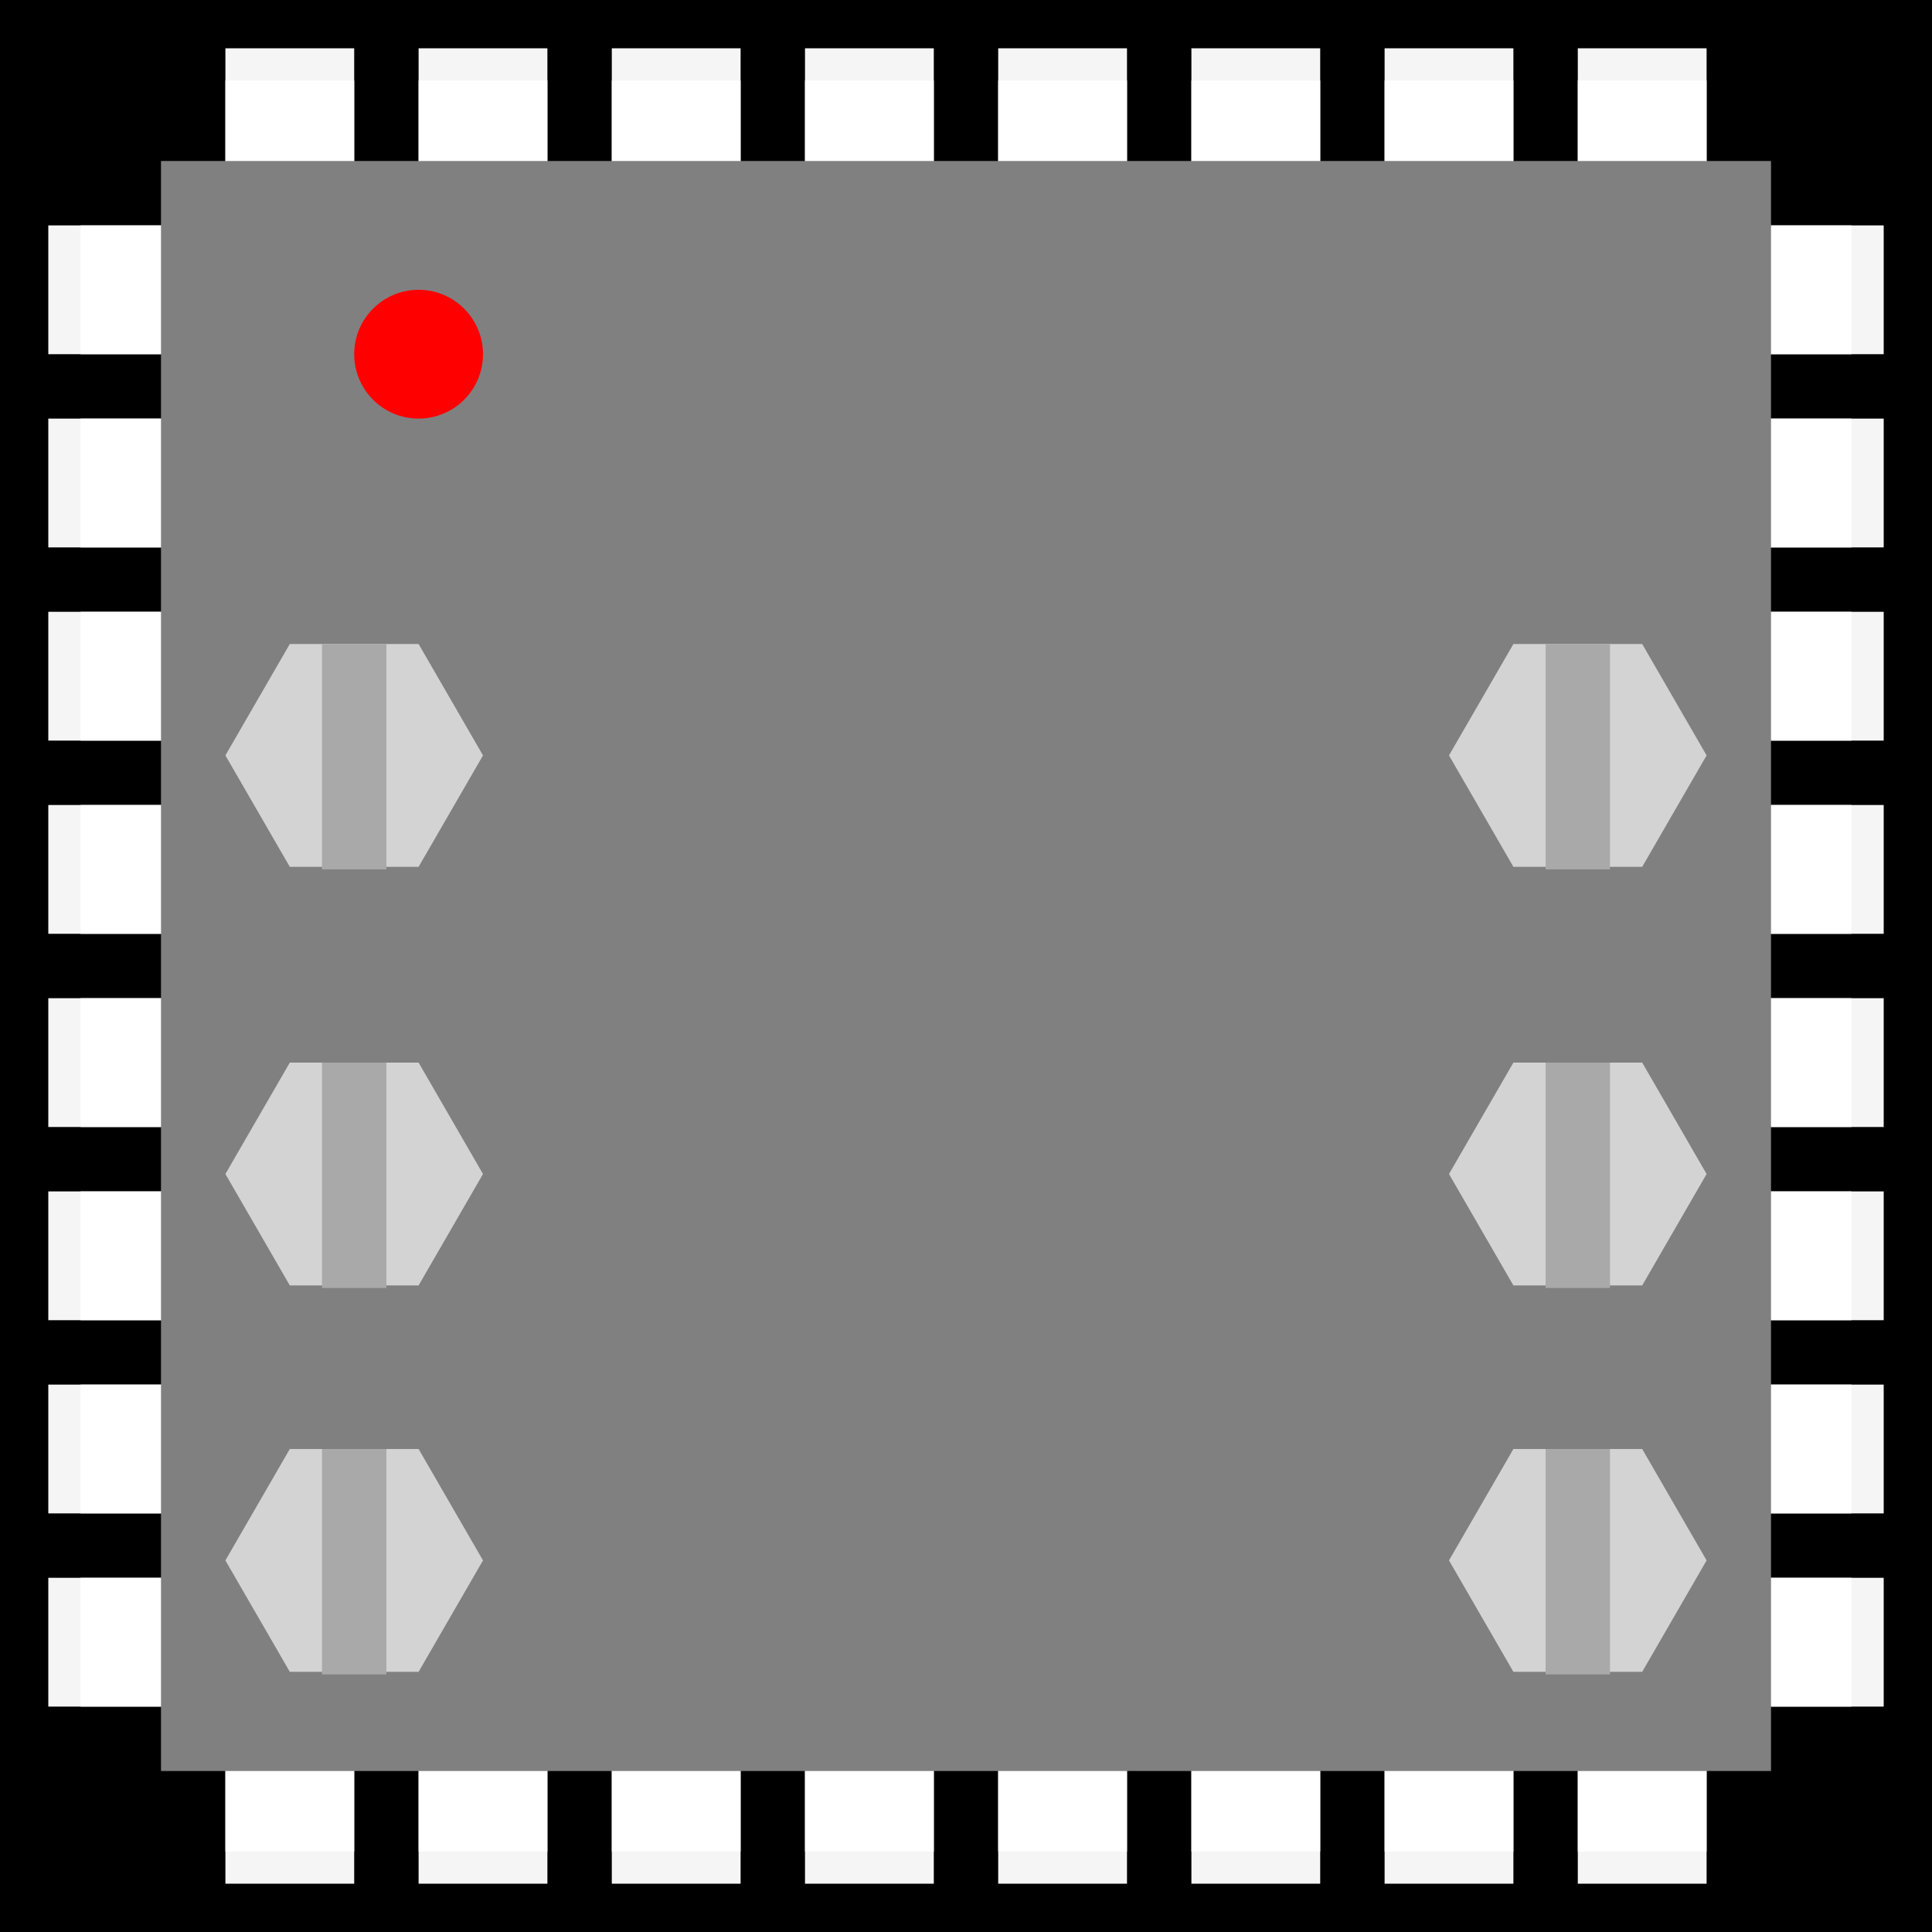
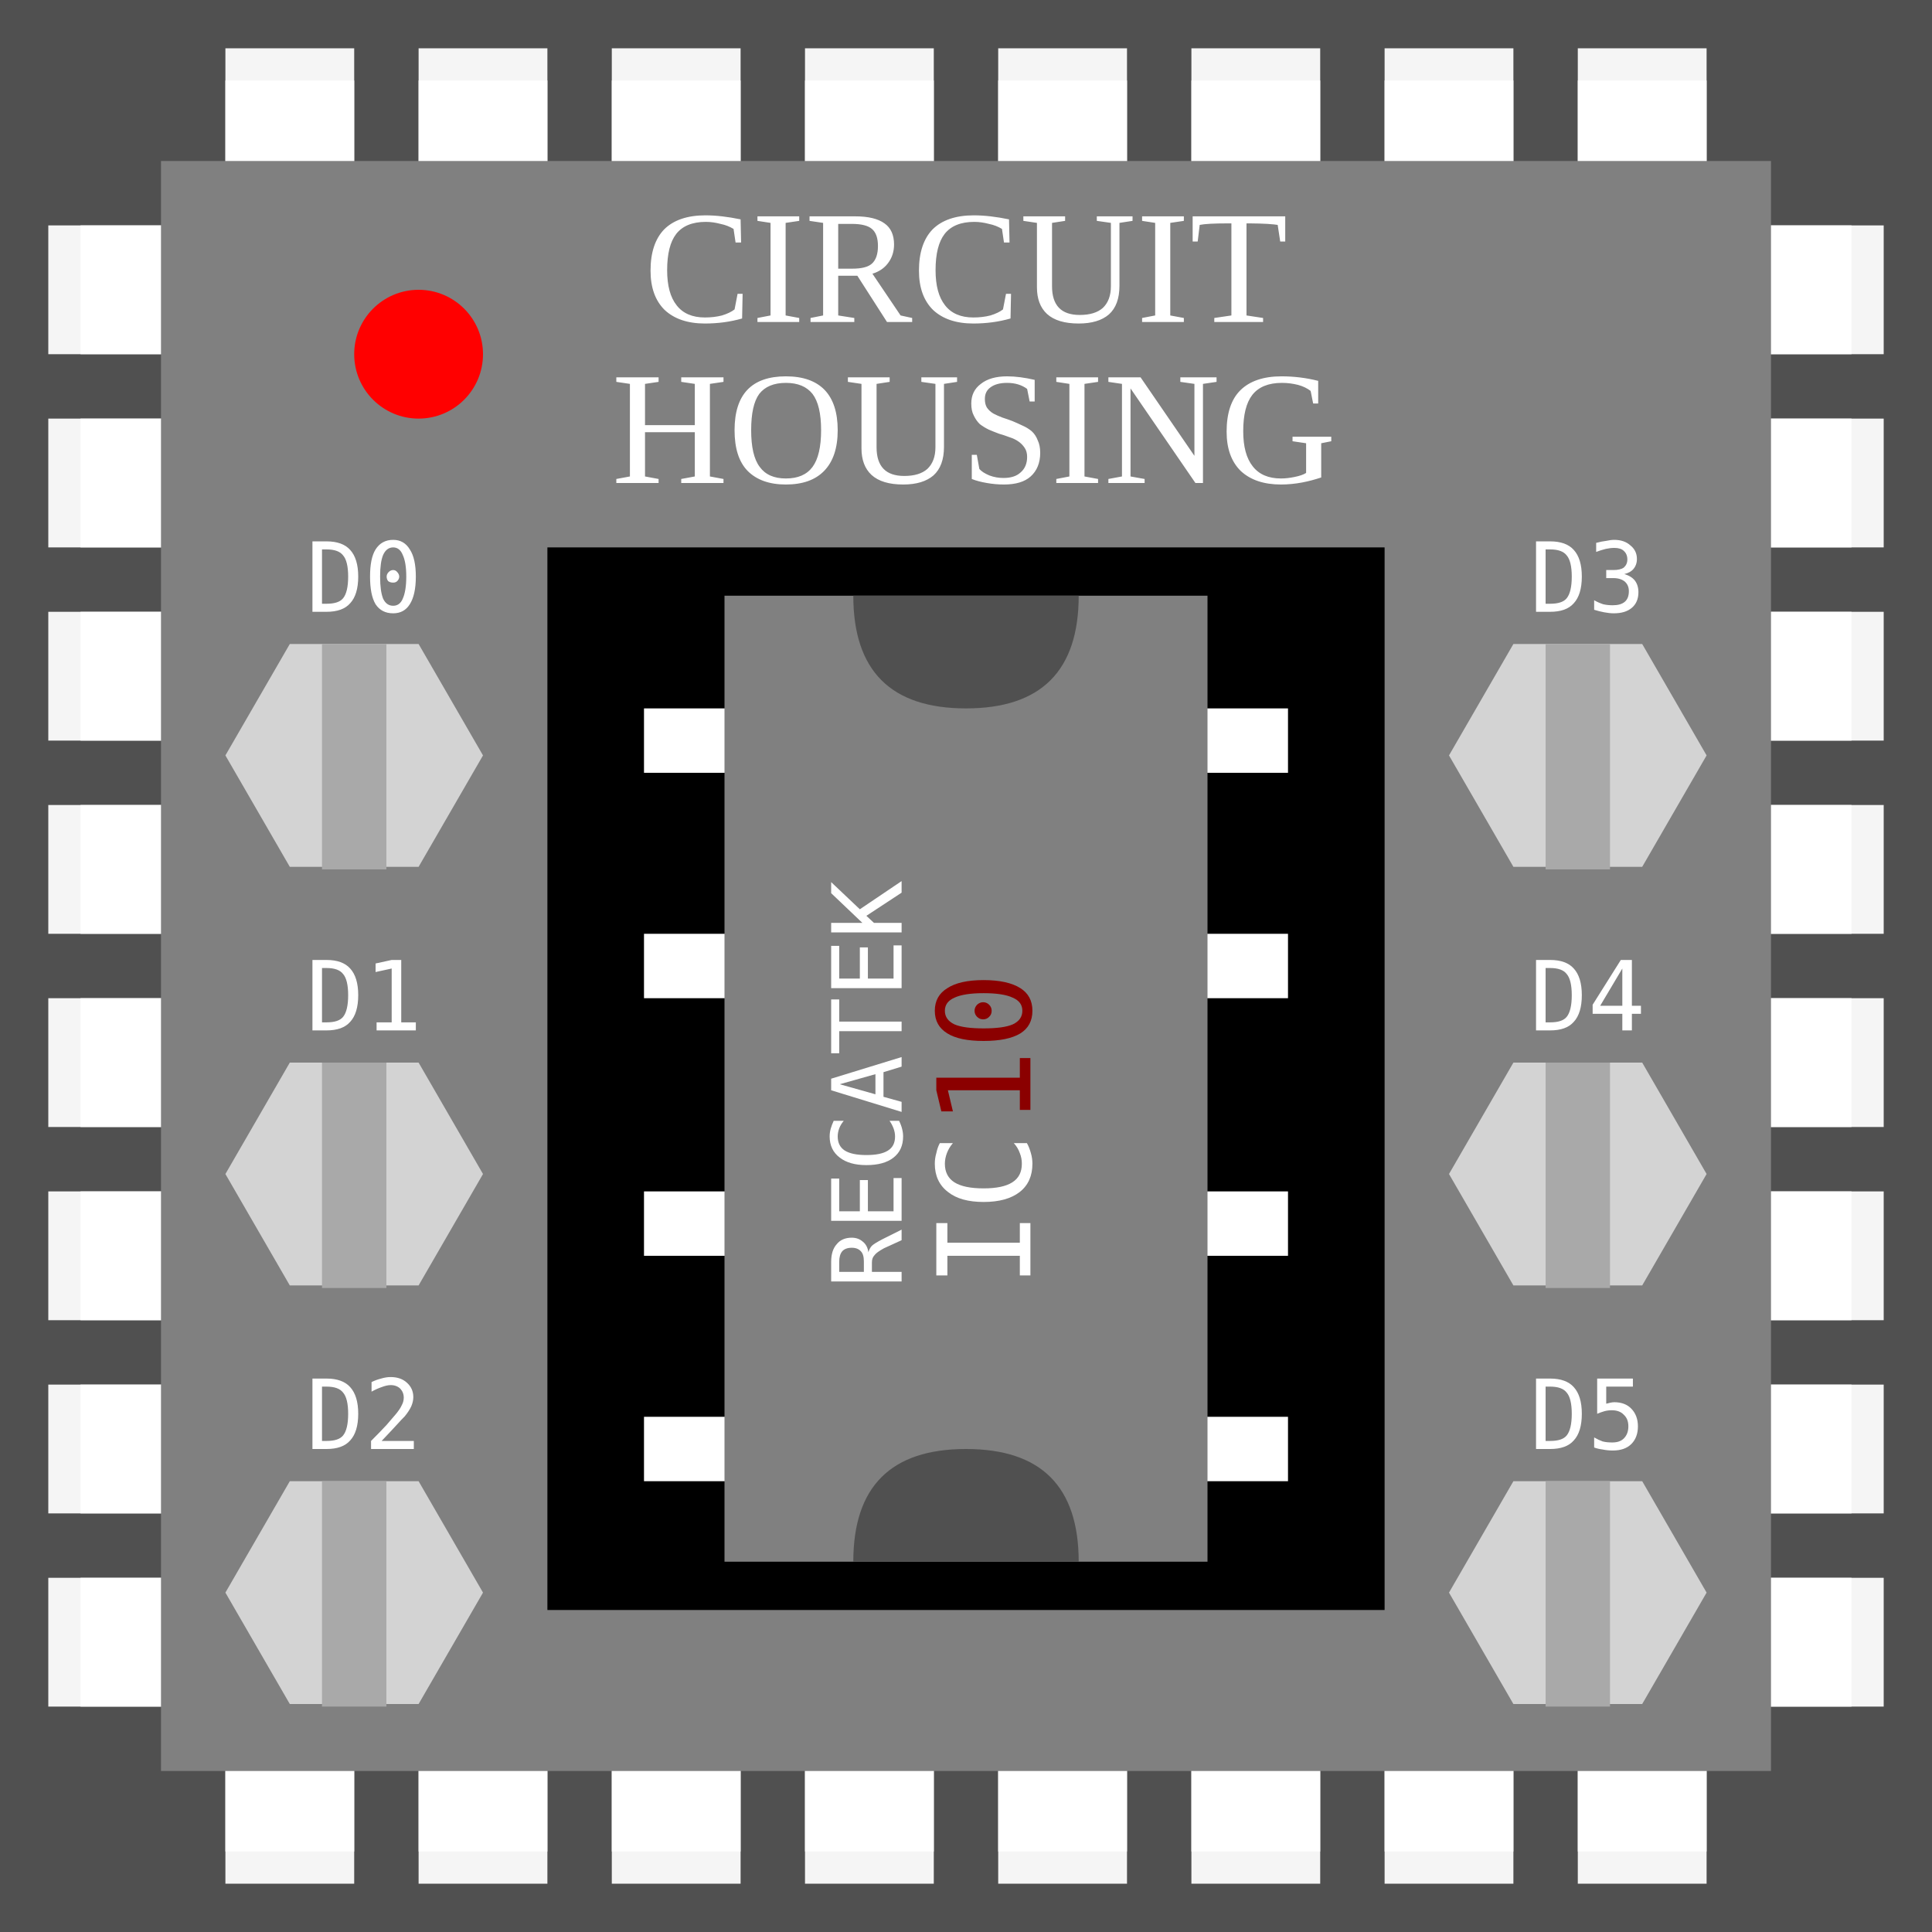
<svg xmlns="http://www.w3.org/2000/svg" version="1.1" width="60" height="60">
-   <rect width="60" height="60" x="0" y="0" fill="black" />
+   <rect width="60" height="60" x="0" y="0" fill="#505050" />
  <rect width="4" height="57" x="7" y="1.5" fill="whitesmoke" />
  <rect width="4" height="57" x="13" y="1.5" fill="whitesmoke" />
  <rect width="4" height="57" x="19" y="1.5" fill="whitesmoke" />
  <rect width="4" height="57" x="25" y="1.5" fill="whitesmoke" />
  <rect width="4" height="57" x="31" y="1.5" fill="whitesmoke" />
  <rect width="4" height="57" x="37" y="1.5" fill="whitesmoke" />
  <rect width="4" height="57" x="43" y="1.5" fill="whitesmoke" />
  <rect width="4" height="57" x="49" y="1.5" fill="whitesmoke" />
  <rect width="4" height="55" x="7" y="2.5" fill="white" />
  <rect width="4" height="55" x="13" y="2.5" fill="white" />
  <rect width="4" height="55" x="19" y="2.5" fill="white" />
  <rect width="4" height="55" x="25" y="2.5" fill="white" />
  <rect width="4" height="55" x="31" y="2.5" fill="white" />
  <rect width="4" height="55" x="37" y="2.5" fill="white" />
  <rect width="4" height="55" x="43" y="2.5" fill="white" />
  <rect width="4" height="55" x="49" y="2.5" fill="white" />
  <rect width="57" height="4" x="1.5" y="7" fill="whitesmoke" />
  <rect width="57" height="4" x="1.5" y="13" fill="whitesmoke" />
  <rect width="57" height="4" x="1.5" y="19" fill="whitesmoke" />
  <rect width="57" height="4" x="1.5" y="25" fill="whitesmoke" />
  <rect width="57" height="4" x="1.5" y="31" fill="whitesmoke" />
  <rect width="57" height="4" x="1.5" y="37" fill="whitesmoke" />
  <rect width="57" height="4" x="1.5" y="43" fill="whitesmoke" />
  <rect width="57" height="4" x="1.5" y="49" fill="whitesmoke" />
  <rect width="55" height="4" x="2.5" y="7" fill="white" />
  <rect width="55" height="4" x="2.5" y="13" fill="white" />
  <rect width="55" height="4" x="2.5" y="19" fill="white" />
  <rect width="55" height="4" x="2.5" y="25" fill="white" />
  <rect width="55" height="4" x="2.5" y="31" fill="white" />
  <rect width="55" height="4" x="2.5" y="37" fill="white" />
  <rect width="55" height="4" x="2.5" y="43" fill="white" />
  <rect width="55" height="4" x="2.5" y="49" fill="white" />
  <rect width="50" height="50" x="5" y="5" fill="grey" />
  <circle cx="13" cy="11" r="2" fill="red" />
+   <text x="20" y="10" font-size="5" fill="white">CIRCUIT</text>
+   <text x="19" y="15" font-size="5" fill="white">HOUSING</text>
  <path d="M 9 20 l 4 0 l 2 3.46 l -2 3.46 l -4 0 l -2 -3.46 l 2 -3.46" fill="lightgrey" />
  <rect width="2" height="7" x="10" y="20" fill="darkgrey" />
+   <text x="9.5" y="19" font-size="3" fill="white" font-family="monospace">D0</text>
  <path d="M 9 33 l 4 0 l 2 3.46 l -2 3.46 l -4 0 l -2 -3.46 l 2 -3.46" fill="lightgrey" />
  <rect width="2" height="7" x="10" y="33" fill="darkgrey" />
-   <path d="M 9 45 l 4 0 l 2 3.46 l -2 3.46 l -4 0 l -2 -3.46 l 2 -3.46" fill="lightgrey" />
-   <rect width="2" height="7" x="10" y="45" fill="darkgrey" />
+   <text x="9.5" y="32" font-size="3" fill="white" font-family="monospace">D1</text>
+   <path d="M 9 46 l 4 0 l 2 3.46 l -2 3.46 l -4 0 l -2 -3.46 l 2 -3.46" fill="lightgrey" />
+   <rect width="2" height="7" x="10" y="46" fill="darkgrey" />
+   <text x="9.5" y="45" font-size="3" fill="white" font-family="monospace">D2</text>
  <path d="M 47 20 l 4 0 l 2 3.46 l -2 3.46 l -4 0 l -2 -3.46 l 2 -3.46" fill="lightgrey" />
  <rect width="2" height="7" x="48" y="20" fill="darkgrey" />
+   <text x="47.5" y="19" font-size="3" fill="white" font-family="monospace">D3</text>
  <path d="M 47 33 l 4 0 l 2 3.46 l -2 3.46 l -4 0 l -2 -3.46 l 2 -3.46" fill="lightgrey" />
  <rect width="2" height="7" x="48" y="33" fill="darkgrey" />
-   <path d="M 47 45 l 4 0 l 2 3.46 l -2 3.46 l -4 0 l -2 -3.46 l 2 -3.46" fill="lightgrey" />
-   <rect width="2" height="7" x="48" y="45" fill="darkgrey" />
+   <text x="47.5" y="32" font-size="3" fill="white" font-family="monospace">D4</text>
+   <path d="M 47 46 l 4 0 l 2 3.46 l -2 3.46 l -4 0 l -2 -3.46 l 2 -3.46" fill="lightgrey" />
+   <rect width="2" height="7" x="48" y="46" fill="darkgrey" />
+   <text x="47.5" y="45" font-size="3" fill="white" font-family="monospace">D5</text>
+   <rect width="26" height="33" x="17" y="17" fill="black" />
+   <rect width="20" height="2" x="20" y="22" fill="white" />
+   <rect width="20" height="2" x="20" y="29" fill="white" />
+   <rect width="20" height="2" x="20" y="37" fill="white" />
+   <rect width="20" height="2" x="20" y="44" fill="white" />
+   <rect width="15" height="30" x="22.5" y="18.5" fill="grey" />
+   <path d="M 26.5 18.5 q 0 3.5 3.5 3.5 q 3.5 0 3.5 -3.5" fill="#505050" />
+   <path d="M 26.5 48.5 q 0 -3.5 3.5 -3.5 q 3.5 0 3.5 3.5" fill="#505050" />
+   <text x="28" y="40" transform="rotate(-90 28,40)" font-size="3" fill="white" font-family="monospace">RECATEK</text>
+   <text x="32" y="40" transform="rotate(-90 32,40)" font-size="4" fill="white" font-family="monospace">IC</text>
+   <text x="32" y="35" transform="rotate(-90 32,35)" font-size="4" fill="darkred" font-family="monospace">10</text>
</svg>
